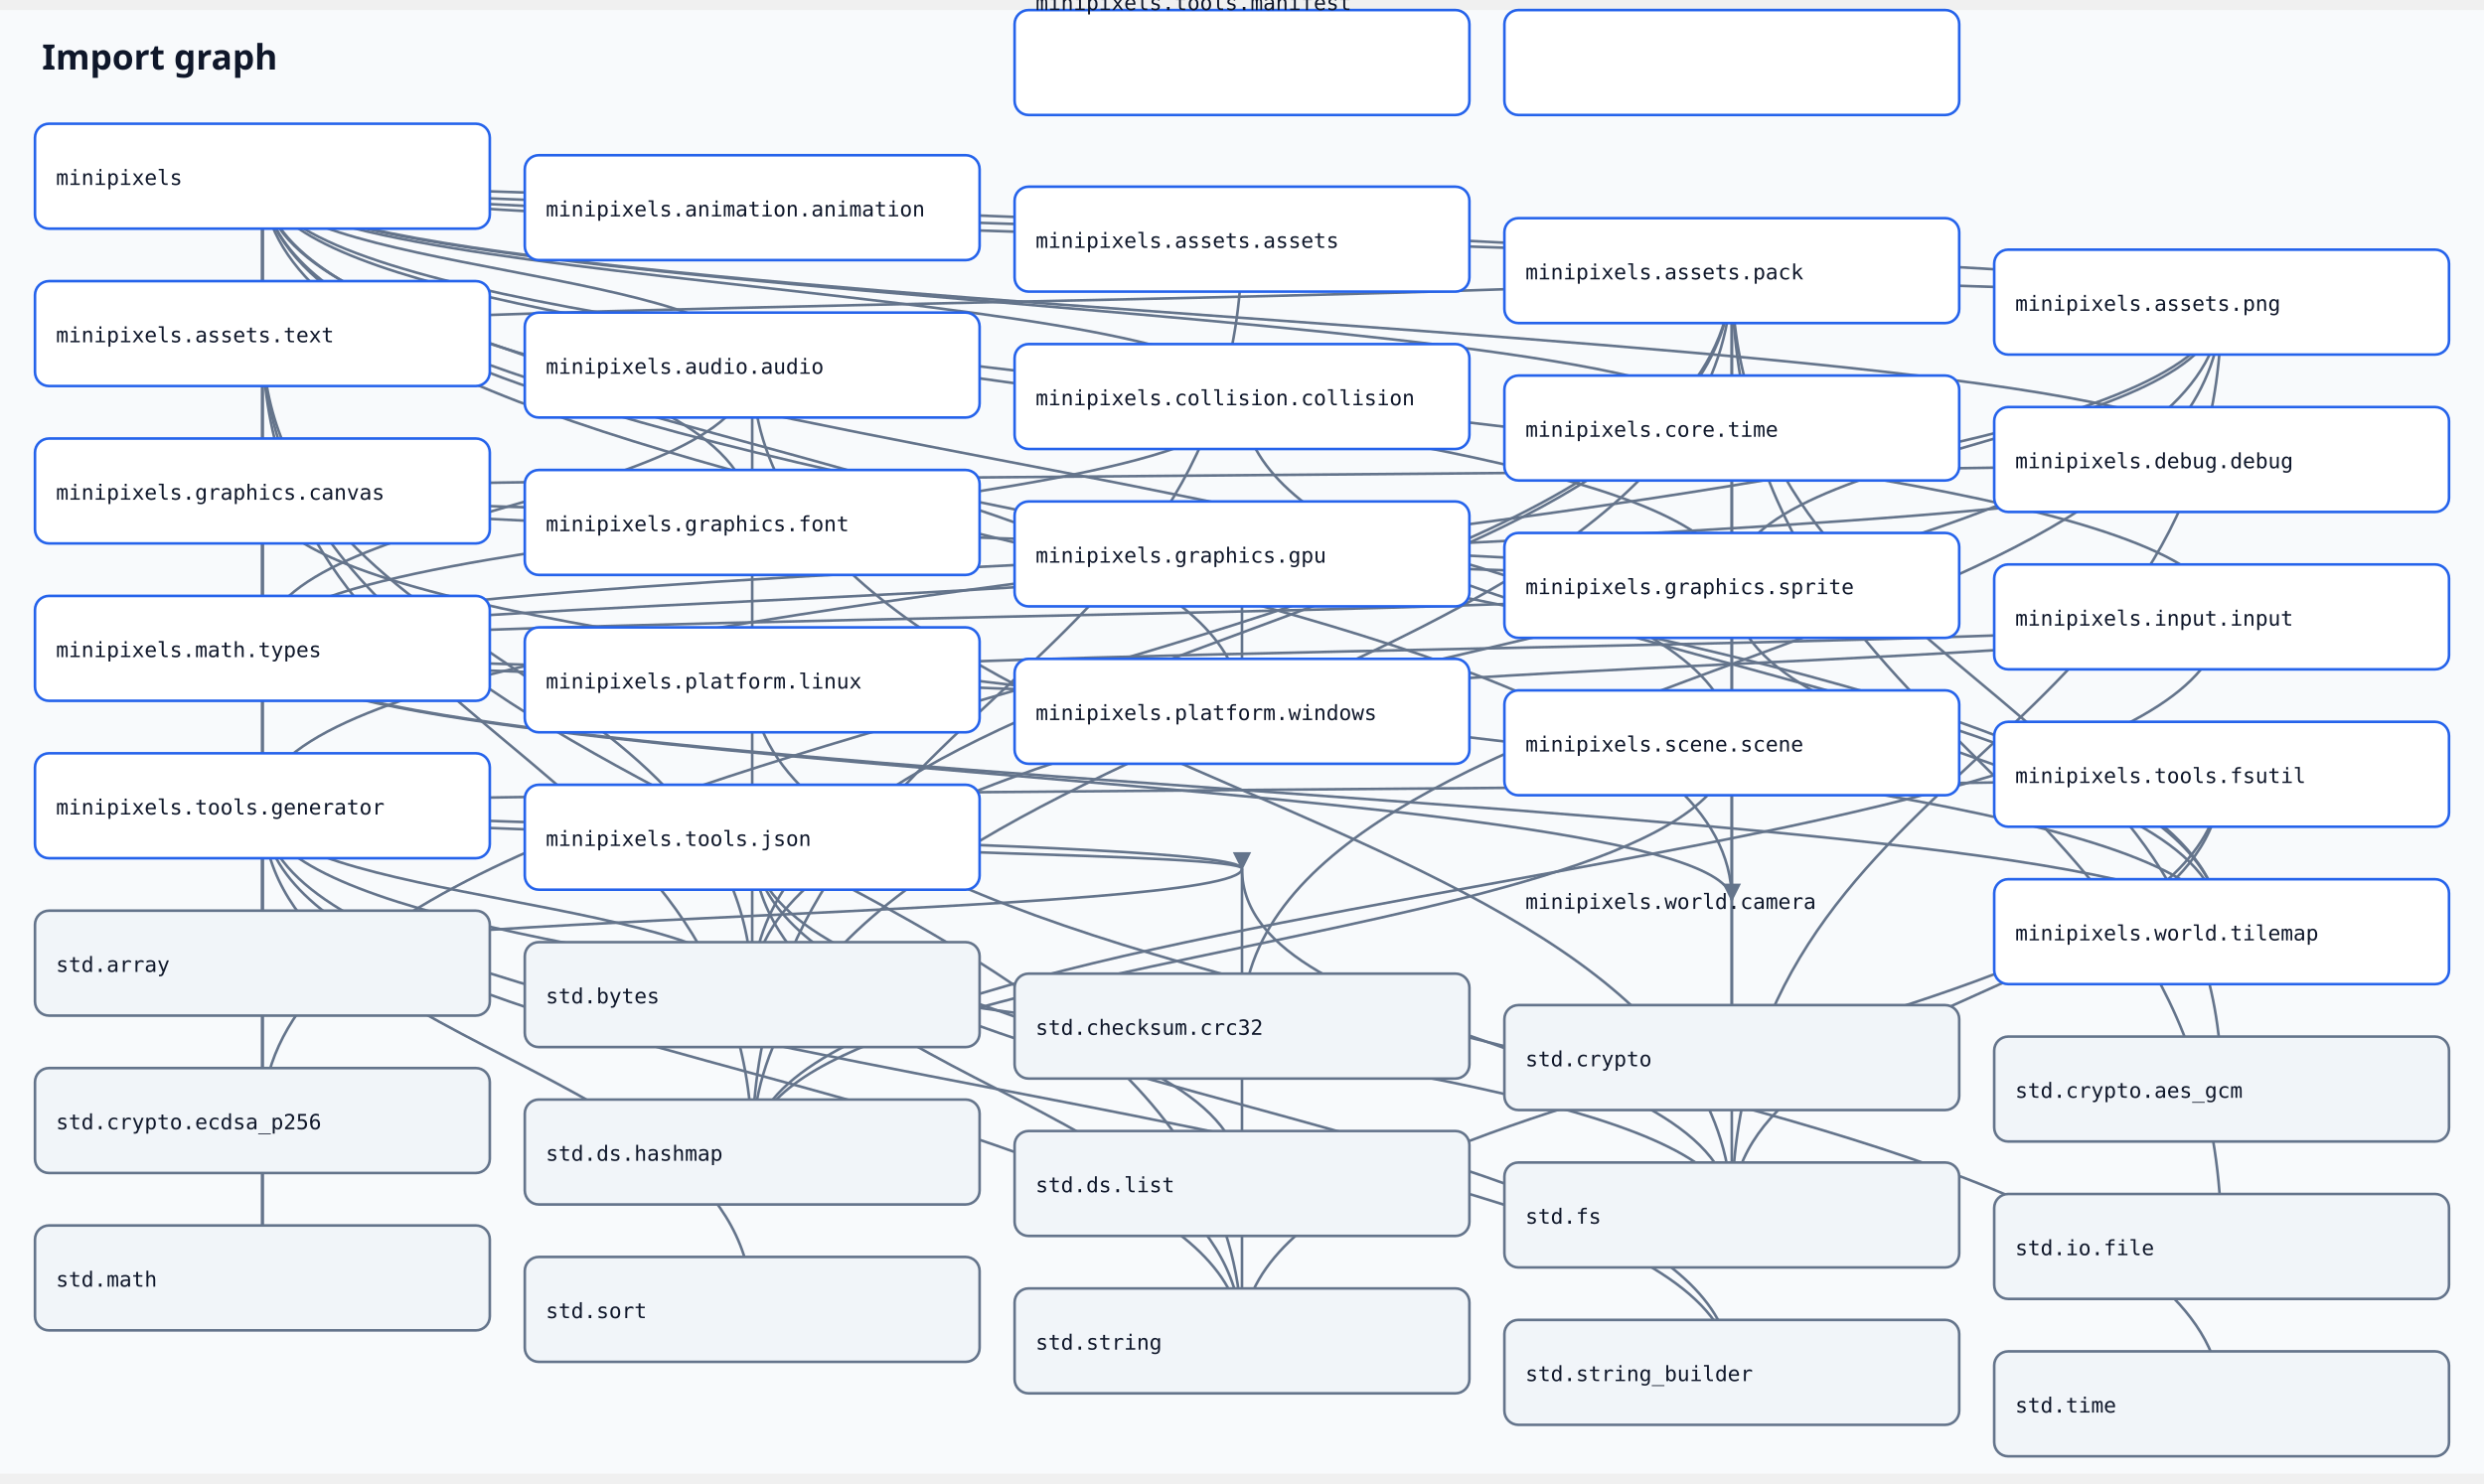
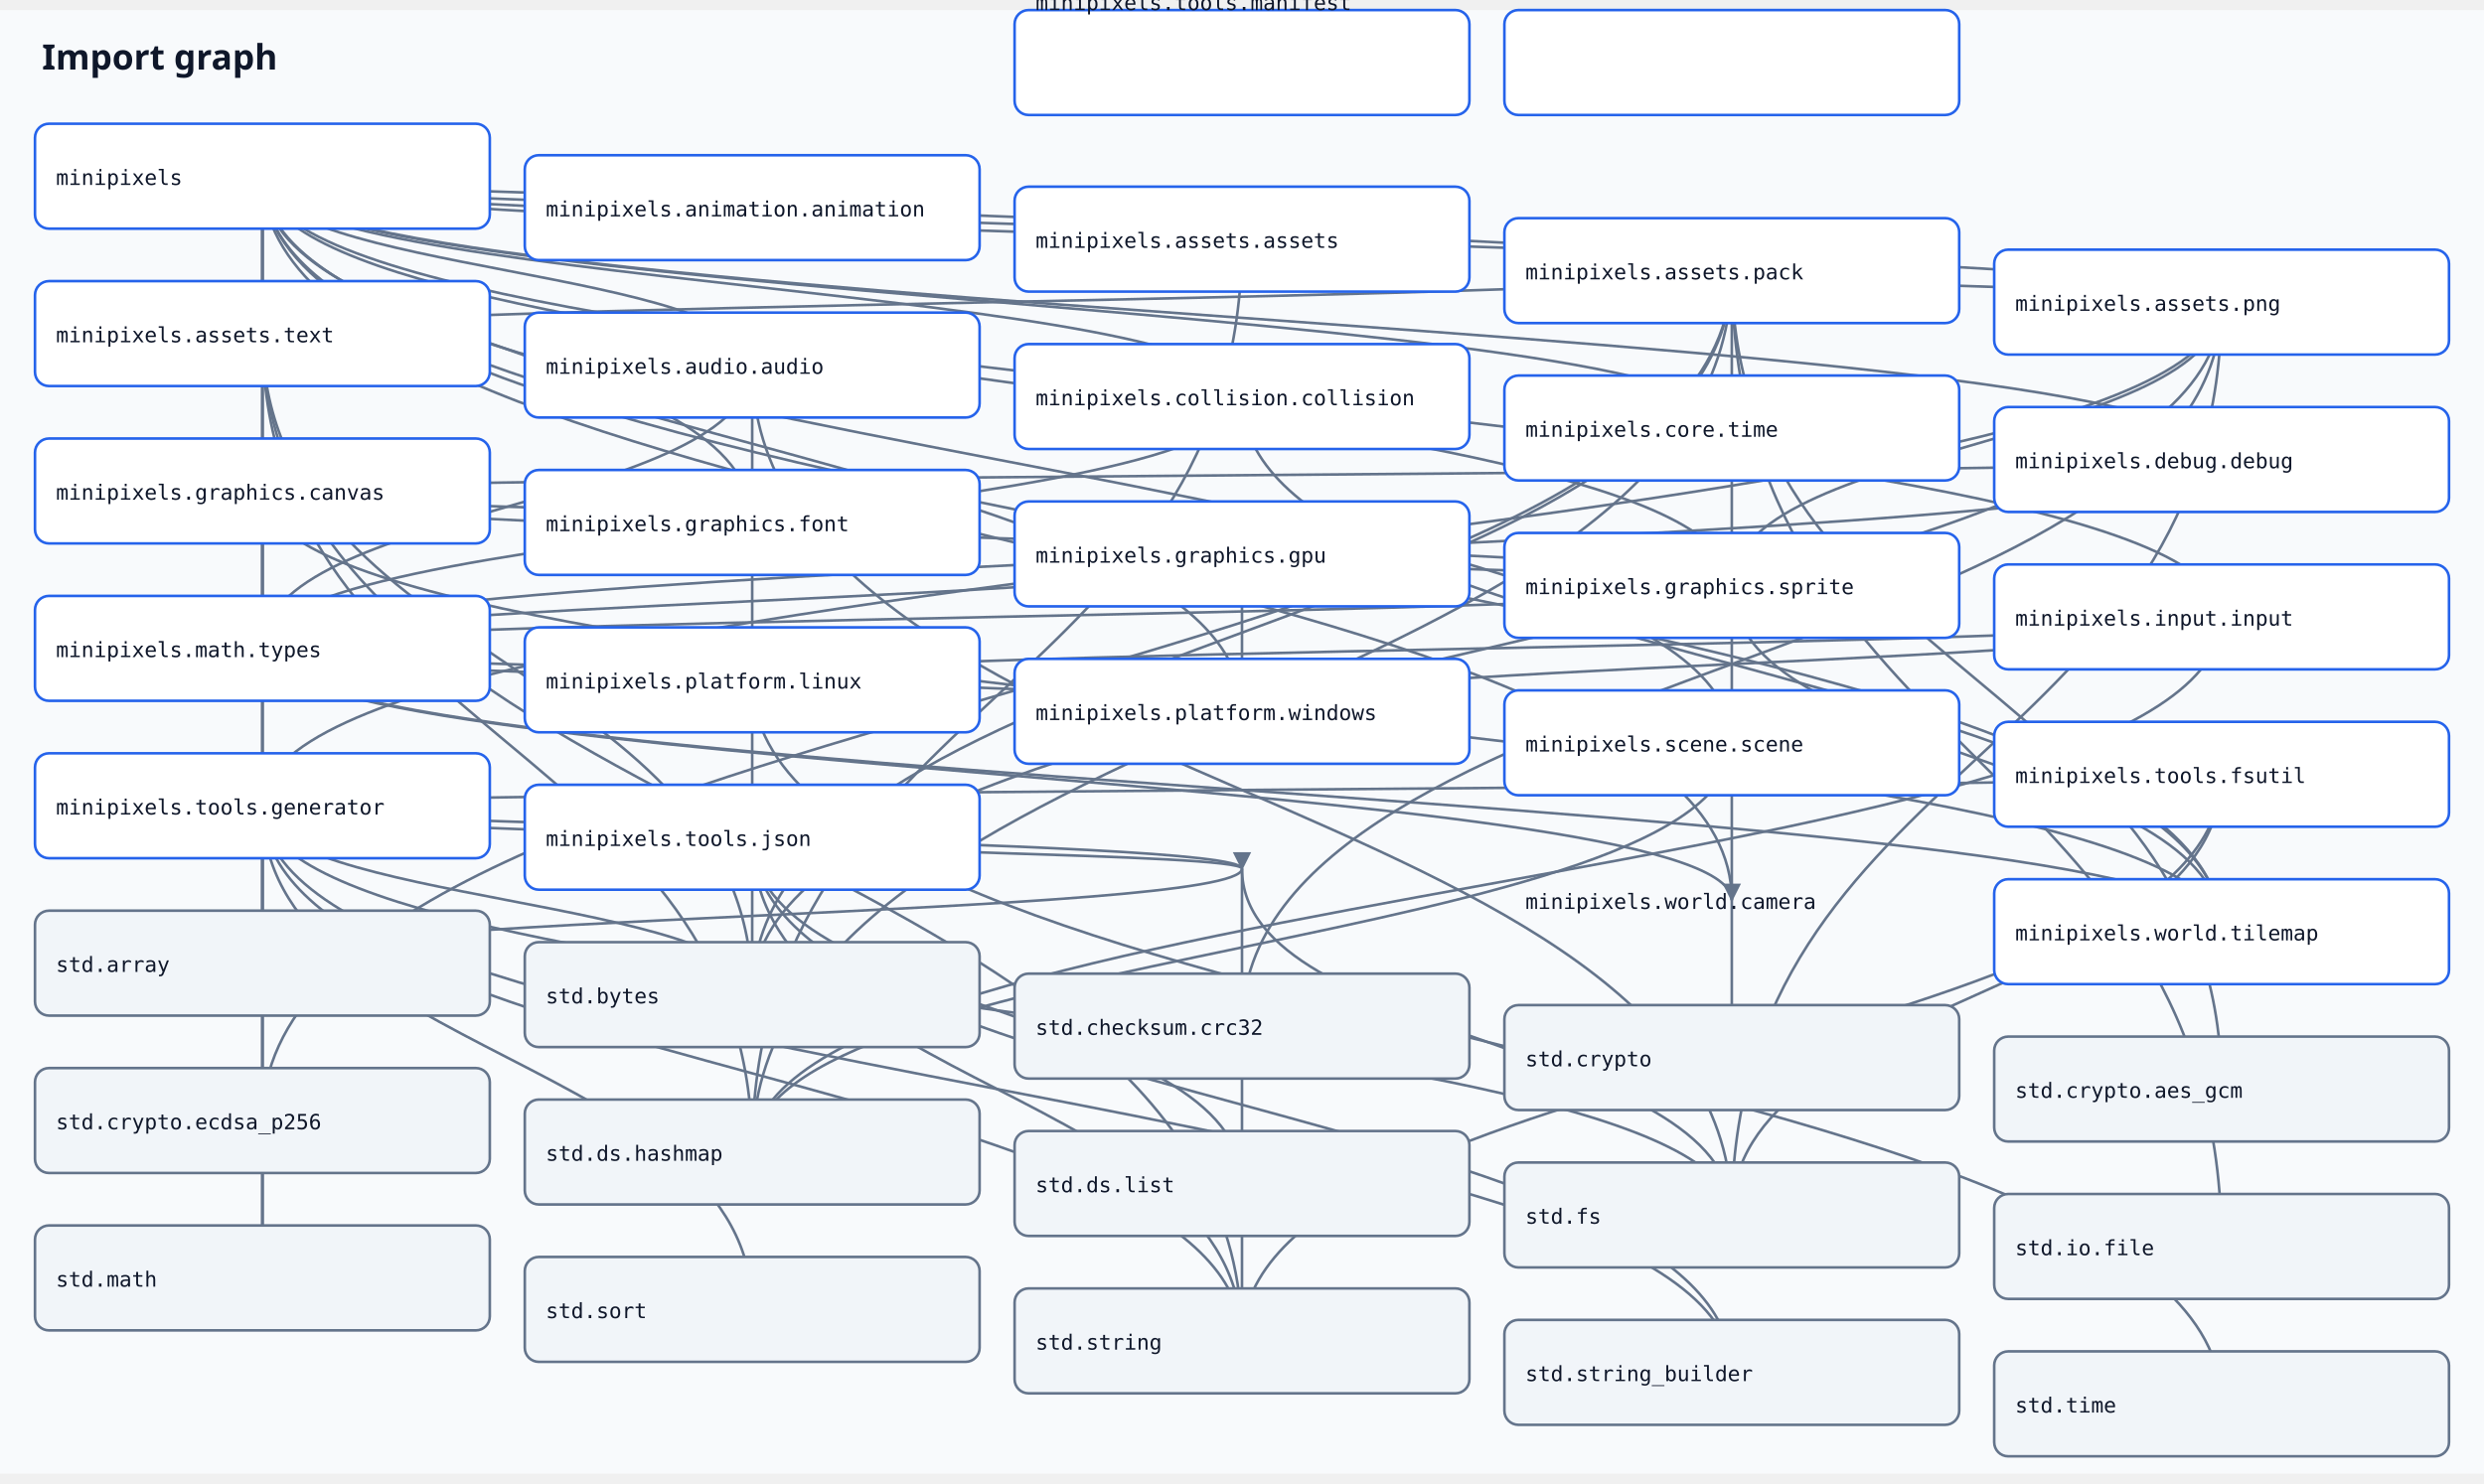
<svg xmlns="http://www.w3.org/2000/svg" width="1420" height="892." viewBox="0 0 1420 892." role="img" aria-labelledby="title desc">
  <defs>
    <marker id="arrow" viewBox="0 0 10 10" refX="9" refY="5" markerWidth="7" markerHeight="7" orient="auto-start-reverse">
      <path d="M 0 0 L 10 5 L 0 10 z" fill="#64748b" />
    </marker>
  </defs>
  <rect width="100%" height="100%" fill="#f8fafc" />
  <text x="24" y="34" font-family="system-ui,sans-serif" font-size="20" font-weight="700" fill="#0f172a">Import graph</text>
  <path d="M 150 95 C 150 410, 150 410, 150 725" fill="none" stroke="#64748b" stroke-width="1.5" marker-end="url(#arrow)" />
  <path d="M 150 95 C 150 104, 430 104, 430 113" fill="none" stroke="#64748b" stroke-width="1.5" marker-end="url(#arrow)" />
  <path d="M 150 95 C 150 113, 710 113, 710 131" fill="none" stroke="#64748b" stroke-width="1.5" marker-end="url(#arrow)" />
  <path d="M 150 95 C 150 122, 990 122, 990 149" fill="none" stroke="#64748b" stroke-width="1.5" marker-end="url(#arrow)" />
  <path d="M 150 95 C 150 131, 1270 131, 1270 167" fill="none" stroke="#64748b" stroke-width="1.5" marker-end="url(#arrow)" />
  <path d="M 150 95 C 150 140, 150 140, 150 185" fill="none" stroke="#64748b" stroke-width="1.5" marker-end="url(#arrow)" />
  <path d="M 150 95 C 150 149, 430 149, 430 203" fill="none" stroke="#64748b" stroke-width="1.5" marker-end="url(#arrow)" />
  <path d="M 150 95 C 150 158, 710 158, 710 221" fill="none" stroke="#64748b" stroke-width="1.5" marker-end="url(#arrow)" />
  <path d="M 150 95 C 150 167, 990 167, 990 239" fill="none" stroke="#64748b" stroke-width="1.5" marker-end="url(#arrow)" />
  <path d="M 150 95 C 150 176, 1270 176, 1270 257" fill="none" stroke="#64748b" stroke-width="1.5" marker-end="url(#arrow)" />
  <path d="M 150 95 C 150 185, 150 185, 150 275" fill="none" stroke="#64748b" stroke-width="1.5" marker-end="url(#arrow)" />
  <path d="M 150 95 C 150 194, 430 194, 430 293" fill="none" stroke="#64748b" stroke-width="1.5" marker-end="url(#arrow)" />
  <path d="M 150 95 C 150 212, 990 212, 990 329" fill="none" stroke="#64748b" stroke-width="1.5" marker-end="url(#arrow)" />
  <path d="M 150 95 C 150 221, 1270 221, 1270 347" fill="none" stroke="#64748b" stroke-width="1.5" marker-end="url(#arrow)" />
  <path d="M 150 95 C 150 230, 150 230, 150 365" fill="none" stroke="#64748b" stroke-width="1.5" marker-end="url(#arrow)" />
  <path d="M 150 95 C 150 248, 710 248, 710 401" fill="none" stroke="#64748b" stroke-width="1.5" marker-end="url(#arrow)" />
  <path d="M 150 95 C 150 257, 990 257, 990 419" fill="none" stroke="#64748b" stroke-width="1.5" marker-end="url(#arrow)" />
  <path d="M 150 95 C 150 302, 990 302, 990 509." fill="none" stroke="#64748b" stroke-width="1.5" marker-end="url(#arrow)" />
  <path d="M 150 95 C 150 311, 1270 311, 1270 527" fill="none" stroke="#64748b" stroke-width="1.5" marker-end="url(#arrow)" />
  <path d="M 710 131 C 710 392, 430 392, 430 653" fill="none" stroke="#64748b" stroke-width="1.5" marker-end="url(#arrow)" />
  <path d="M 990 149 C 990 356, 430 356, 430 563" fill="none" stroke="#64748b" stroke-width="1.5" marker-end="url(#arrow)" />
  <path d="M 990 149 C 990 374, 990 374, 990 599" fill="none" stroke="#64748b" stroke-width="1.5" marker-end="url(#arrow)" />
  <path d="M 990 149 C 990 383, 1270 383, 1270 617" fill="none" stroke="#64748b" stroke-width="1.5" marker-end="url(#arrow)" />
  <path d="M 990 149 C 990 392, 150 392, 150 635" fill="none" stroke="#64748b" stroke-width="1.5" marker-end="url(#arrow)" />
  <path d="M 990 149 C 990 401, 430 401, 430 653" fill="none" stroke="#64748b" stroke-width="1.5" marker-end="url(#arrow)" />
-   <path d="M 990 149 C 990 419, 990 419, 990 689" fill="none" stroke="#64748b" stroke-width="1.5" marker-end="url(#arrow)" />
  <path d="M 990 149 C 990 428, 1270 428, 1270 707" fill="none" stroke="#64748b" stroke-width="1.5" marker-end="url(#arrow)" />
  <path d="M 990 149 C 990 158, 1270 158, 1270 167" fill="none" stroke="#64748b" stroke-width="1.5" marker-end="url(#arrow)" />
  <path d="M 1270 167 C 1270 365, 430 365, 430 563" fill="none" stroke="#64748b" stroke-width="1.5" marker-end="url(#arrow)" />
  <path d="M 1270 167 C 1270 374, 710 374, 710 581" fill="none" stroke="#64748b" stroke-width="1.5" marker-end="url(#arrow)" />
  <path d="M 1270 167 C 1270 428, 990 428, 990 689" fill="none" stroke="#64748b" stroke-width="1.5" marker-end="url(#arrow)" />
  <path d="M 1270 167 C 1270 248, 990 248, 990 329" fill="none" stroke="#64748b" stroke-width="1.5" marker-end="url(#arrow)" />
  <path d="M 150 185 C 150 374, 430 374, 430 563" fill="none" stroke="#64748b" stroke-width="1.5" marker-end="url(#arrow)" />
  <path d="M 150 185 C 150 419, 430 419, 430 653" fill="none" stroke="#64748b" stroke-width="1.5" marker-end="url(#arrow)" />
  <path d="M 150 185 C 150 473, 710 473, 710 761" fill="none" stroke="#64748b" stroke-width="1.5" marker-end="url(#arrow)" />
  <path d="M 150 185 C 150 167, 990 167, 990 149" fill="none" stroke="#64748b" stroke-width="1.5" marker-end="url(#arrow)" />
  <path d="M 430 203 C 430 383, 430 383, 430 563" fill="none" stroke="#64748b" stroke-width="1.5" marker-end="url(#arrow)" />
  <path d="M 430 203 C 430 446, 990 446, 990 689" fill="none" stroke="#64748b" stroke-width="1.5" marker-end="url(#arrow)" />
  <path d="M 430 203 C 430 284, 150 284, 150 365" fill="none" stroke="#64748b" stroke-width="1.5" marker-end="url(#arrow)" />
  <path d="M 710 221 C 710 293, 150 293, 150 365" fill="none" stroke="#64748b" stroke-width="1.5" marker-end="url(#arrow)" />
  <path d="M 1270 257 C 1270 266, 150 266, 150 275" fill="none" stroke="#64748b" stroke-width="1.5" marker-end="url(#arrow)" />
  <path d="M 1270 257 C 1270 311, 150 311, 150 365" fill="none" stroke="#64748b" stroke-width="1.5" marker-end="url(#arrow)" />
  <path d="M 150 275 C 150 500, 150 500, 150 725" fill="none" stroke="#64748b" stroke-width="1.5" marker-end="url(#arrow)" />
  <path d="M 150 275 C 150 302, 990 302, 990 329" fill="none" stroke="#64748b" stroke-width="1.5" marker-end="url(#arrow)" />
  <path d="M 150 275 C 150 320, 150 320, 150 365" fill="none" stroke="#64748b" stroke-width="1.5" marker-end="url(#arrow)" />
  <path d="M 430 293 C 430 284, 150 284, 150 275" fill="none" stroke="#64748b" stroke-width="1.5" marker-end="url(#arrow)" />
  <path d="M 710 311 C 710 320, 990 320, 990 329" fill="none" stroke="#64748b" stroke-width="1.5" marker-end="url(#arrow)" />
  <path d="M 710 311 C 710 338, 150 338, 150 365" fill="none" stroke="#64748b" stroke-width="1.5" marker-end="url(#arrow)" />
  <path d="M 710 311 C 710 356, 710 356, 710 401" fill="none" stroke="#64748b" stroke-width="1.5" marker-end="url(#arrow)" />
  <path d="M 990 329 C 990 347, 150 347, 150 365" fill="none" stroke="#64748b" stroke-width="1.5" marker-end="url(#arrow)" />
  <path d="M 1270 347 C 1270 500, 430 500, 430 653" fill="none" stroke="#64748b" stroke-width="1.5" marker-end="url(#arrow)" />
  <path d="M 150 365 C 150 545, 150 545, 150 725" fill="none" stroke="#64748b" stroke-width="1.5" marker-end="url(#arrow)" />
  <path d="M 430 383 C 430 590, 1270 590, 1270 797" fill="none" stroke="#64748b" stroke-width="1.5" marker-end="url(#arrow)" />
  <path d="M 430 383 C 430 365, 1270 365, 1270 347" fill="none" stroke="#64748b" stroke-width="1.5" marker-end="url(#arrow)" />
  <path d="M 430 383 C 430 374, 150 374, 150 365" fill="none" stroke="#64748b" stroke-width="1.5" marker-end="url(#arrow)" />
  <path d="M 710 401 C 710 374, 1270 374, 1270 347" fill="none" stroke="#64748b" stroke-width="1.5" marker-end="url(#arrow)" />
  <path d="M 710 401 C 710 383, 150 383, 150 365" fill="none" stroke="#64748b" stroke-width="1.5" marker-end="url(#arrow)" />
  <path d="M 990 419 C 990 536, 430 536, 430 653" fill="none" stroke="#64748b" stroke-width="1.5" marker-end="url(#arrow)" />
  <path d="M 1270 437 C 1270 563, 990 563, 990 689" fill="none" stroke="#64748b" stroke-width="1.5" marker-end="url(#arrow)" />
  <path d="M 1270 437 C 1270 599, 710 599, 710 761" fill="none" stroke="#64748b" stroke-width="1.5" marker-end="url(#arrow)" />
  <path d="M 150 455 C 150 500, 150 500, 150 545" fill="none" stroke="#64748b" stroke-width="1.5" marker-end="url(#arrow)" />
  <path d="M 150 455 C 150 509, 430 509, 430 563" fill="none" stroke="#64748b" stroke-width="1.5" marker-end="url(#arrow)" />
  <path d="M 150 455 C 150 572, 990 572, 990 689" fill="none" stroke="#64748b" stroke-width="1.5" marker-end="url(#arrow)" />
  <path d="M 150 455 C 150 599, 430 599, 430 743" fill="none" stroke="#64748b" stroke-width="1.5" marker-end="url(#arrow)" />
  <path d="M 150 455 C 150 608, 710 608, 710 761" fill="none" stroke="#64748b" stroke-width="1.5" marker-end="url(#arrow)" />
  <path d="M 150 455 C 150 617, 990 617, 990 779" fill="none" stroke="#64748b" stroke-width="1.5" marker-end="url(#arrow)" />
  <path d="M 150 455 C 150 311, 1270 311, 1270 167" fill="none" stroke="#64748b" stroke-width="1.5" marker-end="url(#arrow)" />
  <path d="M 150 455 C 150 446, 1270 446, 1270 437" fill="none" stroke="#64748b" stroke-width="1.5" marker-end="url(#arrow)" />
  <path d="M 150 455 C 150 464, 430 464, 430 473" fill="none" stroke="#64748b" stroke-width="1.5" marker-end="url(#arrow)" />
  <path d="M 150 455 C 150 473, 710 473, 710 491." fill="none" stroke="#64748b" stroke-width="1.5" marker-end="url(#arrow)" />
  <path d="M 430 473 C 430 572, 710 572, 710 671" fill="none" stroke="#64748b" stroke-width="1.5" marker-end="url(#arrow)" />
  <path d="M 430 473 C 430 617, 710 617, 710 761" fill="none" stroke="#64748b" stroke-width="1.5" marker-end="url(#arrow)" />
  <path d="M 430 473 C 430 626, 990 626, 990 779" fill="none" stroke="#64748b" stroke-width="1.5" marker-end="url(#arrow)" />
  <path d="M 710 491. C 710 518, 150 518, 150 545" fill="none" stroke="#64748b" stroke-width="1.5" marker-end="url(#arrow)" />
  <path d="M 710 491. C 710 590, 990 590, 990 689" fill="none" stroke="#64748b" stroke-width="1.5" marker-end="url(#arrow)" />
  <path d="M 710 491. C 710 626, 710 626, 710 761" fill="none" stroke="#64748b" stroke-width="1.5" marker-end="url(#arrow)" />
  <path d="M 710 491. C 710 482, 430 482, 430 473" fill="none" stroke="#64748b" stroke-width="1.5" marker-end="url(#arrow)" />
  <path d="M 990 509. C 990 437, 150 437, 150 365" fill="none" stroke="#64748b" stroke-width="1.5" marker-end="url(#arrow)" />
  <path d="M 1270 527 C 1270 374, 710 374, 710 221" fill="none" stroke="#64748b" stroke-width="1.5" marker-end="url(#arrow)" />
  <path d="M 1270 527 C 1270 401, 150 401, 150 275" fill="none" stroke="#64748b" stroke-width="1.5" marker-end="url(#arrow)" />
  <path d="M 1270 527 C 1270 428, 990 428, 990 329" fill="none" stroke="#64748b" stroke-width="1.5" marker-end="url(#arrow)" />
  <path d="M 1270 527 C 1270 446, 150 446, 150 365" fill="none" stroke="#64748b" stroke-width="1.5" marker-end="url(#arrow)" />
  <g>
    <rect x="20" y="65" width="260" height="60" rx="8" fill="#ffffff" stroke="#2563eb" stroke-width="1.5" />
    <text x="32" y="100" font-family="ui-monospace,monospace" font-size="12" fill="#0f172a">minipixels</text>
  </g>
  <g>
    <rect x="300" y="83" width="260" height="60" rx="8" fill="#ffffff" stroke="#2563eb" stroke-width="1.5" />
    <text x="312" y="118" font-family="ui-monospace,monospace" font-size="12" fill="#0f172a">minipixels.animation.animation</text>
  </g>
  <g>
    <rect x="580" y="101" width="260" height="60" rx="8" fill="#ffffff" stroke="#2563eb" stroke-width="1.5" />
    <text x="592" y="136" font-family="ui-monospace,monospace" font-size="12" fill="#0f172a">minipixels.assets.assets</text>
  </g>
  <g>
    <rect x="860" y="119" width="260" height="60" rx="8" fill="#ffffff" stroke="#2563eb" stroke-width="1.5" />
    <text x="872" y="154" font-family="ui-monospace,monospace" font-size="12" fill="#0f172a">minipixels.assets.pack</text>
  </g>
  <g>
    <rect x="1140" y="137" width="260" height="60" rx="8" fill="#ffffff" stroke="#2563eb" stroke-width="1.5" />
    <text x="1152" y="172" font-family="ui-monospace,monospace" font-size="12" fill="#0f172a">minipixels.assets.png</text>
  </g>
  <g>
    <rect x="20" y="155" width="260" height="60" rx="8" fill="#ffffff" stroke="#2563eb" stroke-width="1.5" />
    <text x="32" y="190" font-family="ui-monospace,monospace" font-size="12" fill="#0f172a">minipixels.assets.text</text>
  </g>
  <g>
    <rect x="300" y="173" width="260" height="60" rx="8" fill="#ffffff" stroke="#2563eb" stroke-width="1.5" />
    <text x="312" y="208" font-family="ui-monospace,monospace" font-size="12" fill="#0f172a">minipixels.audio.audio</text>
  </g>
  <g>
    <rect x="580" y="191" width="260" height="60" rx="8" fill="#ffffff" stroke="#2563eb" stroke-width="1.5" />
    <text x="592" y="226" font-family="ui-monospace,monospace" font-size="12" fill="#0f172a">minipixels.collision.collision</text>
  </g>
  <g>
    <rect x="860" y="209" width="260" height="60" rx="8" fill="#ffffff" stroke="#2563eb" stroke-width="1.5" />
    <text x="872" y="244" font-family="ui-monospace,monospace" font-size="12" fill="#0f172a">minipixels.core.time</text>
  </g>
  <g>
    <rect x="1140" y="227" width="260" height="60" rx="8" fill="#ffffff" stroke="#2563eb" stroke-width="1.5" />
    <text x="1152" y="262" font-family="ui-monospace,monospace" font-size="12" fill="#0f172a">minipixels.debug.debug</text>
  </g>
  <g>
    <rect x="20" y="245" width="260" height="60" rx="8" fill="#ffffff" stroke="#2563eb" stroke-width="1.5" />
    <text x="32" y="280" font-family="ui-monospace,monospace" font-size="12" fill="#0f172a">minipixels.graphics.canvas</text>
  </g>
  <g>
    <rect x="300" y="263" width="260" height="60" rx="8" fill="#ffffff" stroke="#2563eb" stroke-width="1.5" />
    <text x="312" y="298" font-family="ui-monospace,monospace" font-size="12" fill="#0f172a">minipixels.graphics.font</text>
  </g>
  <g>
    <rect x="580" y="281" width="260" height="60" rx="8" fill="#ffffff" stroke="#2563eb" stroke-width="1.5" />
    <text x="592" y="316" font-family="ui-monospace,monospace" font-size="12" fill="#0f172a">minipixels.graphics.gpu</text>
  </g>
  <g>
    <rect x="860" y="299" width="260" height="60" rx="8" fill="#ffffff" stroke="#2563eb" stroke-width="1.5" />
    <text x="872" y="334" font-family="ui-monospace,monospace" font-size="12" fill="#0f172a">minipixels.graphics.sprite</text>
  </g>
  <g>
    <rect x="1140" y="317" width="260" height="60" rx="8" fill="#ffffff" stroke="#2563eb" stroke-width="1.5" />
    <text x="1152" y="352" font-family="ui-monospace,monospace" font-size="12" fill="#0f172a">minipixels.input.input</text>
  </g>
  <g>
    <rect x="20" y="335" width="260" height="60" rx="8" fill="#ffffff" stroke="#2563eb" stroke-width="1.5" />
    <text x="32" y="370" font-family="ui-monospace,monospace" font-size="12" fill="#0f172a">minipixels.math.types</text>
  </g>
  <g>
    <rect x="300" y="353" width="260" height="60" rx="8" fill="#ffffff" stroke="#2563eb" stroke-width="1.5" />
    <text x="312" y="388" font-family="ui-monospace,monospace" font-size="12" fill="#0f172a">minipixels.platform.linux</text>
  </g>
  <g>
    <rect x="580" y="371" width="260" height="60" rx="8" fill="#ffffff" stroke="#2563eb" stroke-width="1.5" />
    <text x="592" y="406" font-family="ui-monospace,monospace" font-size="12" fill="#0f172a">minipixels.platform.windows</text>
  </g>
  <g>
    <rect x="860" y="389" width="260" height="60" rx="8" fill="#ffffff" stroke="#2563eb" stroke-width="1.5" />
    <text x="872" y="424" font-family="ui-monospace,monospace" font-size="12" fill="#0f172a">minipixels.scene.scene</text>
  </g>
  <g>
    <rect x="1140" y="407" width="260" height="60" rx="8" fill="#ffffff" stroke="#2563eb" stroke-width="1.5" />
    <text x="1152" y="442" font-family="ui-monospace,monospace" font-size="12" fill="#0f172a">minipixels.tools.fsutil</text>
  </g>
  <g>
    <rect x="20" y="425" width="260" height="60" rx="8" fill="#ffffff" stroke="#2563eb" stroke-width="1.5" />
    <text x="32" y="460" font-family="ui-monospace,monospace" font-size="12" fill="#0f172a">minipixels.tools.generator</text>
  </g>
  <g>
    <rect x="300" y="443" width="260" height="60" rx="8" fill="#ffffff" stroke="#2563eb" stroke-width="1.5" />
    <text x="312" y="478" font-family="ui-monospace,monospace" font-size="12" fill="#0f172a">minipixels.tools.json</text>
  </g>
  <g>
    <rect x="580" y="461." width="260" height="60" rx="8" fill="#ffffff" stroke="#2563eb" stroke-width="1.5" />
    <text x="592" y="496." font-family="ui-monospace,monospace" font-size="12" fill="#0f172a">minipixels.tools.manifest</text>
  </g>
  <g>
    <rect x="860" y="479." width="260" height="60" rx="8" fill="#ffffff" stroke="#2563eb" stroke-width="1.5" />
    <text x="872" y="514" font-family="ui-monospace,monospace" font-size="12" fill="#0f172a">minipixels.world.camera</text>
  </g>
  <g>
    <rect x="1140" y="497" width="260" height="60" rx="8" fill="#ffffff" stroke="#2563eb" stroke-width="1.5" />
    <text x="1152" y="532" font-family="ui-monospace,monospace" font-size="12" fill="#0f172a">minipixels.world.tilemap</text>
  </g>
  <g>
    <rect x="20" y="515" width="260" height="60" rx="8" fill="#f1f5f9" stroke="#64748b" stroke-width="1.5" />
    <text x="32" y="550" font-family="ui-monospace,monospace" font-size="12" fill="#0f172a">std.array</text>
  </g>
  <g>
    <rect x="300" y="533" width="260" height="60" rx="8" fill="#f1f5f9" stroke="#64748b" stroke-width="1.5" />
    <text x="312" y="568" font-family="ui-monospace,monospace" font-size="12" fill="#0f172a">std.bytes</text>
  </g>
  <g>
    <rect x="580" y="551" width="260" height="60" rx="8" fill="#f1f5f9" stroke="#64748b" stroke-width="1.5" />
    <text x="592" y="586" font-family="ui-monospace,monospace" font-size="12" fill="#0f172a">std.checksum.crc32</text>
  </g>
  <g>
    <rect x="860" y="569" width="260" height="60" rx="8" fill="#f1f5f9" stroke="#64748b" stroke-width="1.5" />
    <text x="872" y="604" font-family="ui-monospace,monospace" font-size="12" fill="#0f172a">std.crypto</text>
  </g>
  <g>
    <rect x="1140" y="587" width="260" height="60" rx="8" fill="#f1f5f9" stroke="#64748b" stroke-width="1.5" />
    <text x="1152" y="622" font-family="ui-monospace,monospace" font-size="12" fill="#0f172a">std.crypto.aes_gcm</text>
  </g>
  <g>
    <rect x="20" y="605" width="260" height="60" rx="8" fill="#f1f5f9" stroke="#64748b" stroke-width="1.5" />
    <text x="32" y="640" font-family="ui-monospace,monospace" font-size="12" fill="#0f172a">std.crypto.ecdsa_p256</text>
  </g>
  <g>
    <rect x="300" y="623" width="260" height="60" rx="8" fill="#f1f5f9" stroke="#64748b" stroke-width="1.5" />
    <text x="312" y="658" font-family="ui-monospace,monospace" font-size="12" fill="#0f172a">std.ds.hashmap</text>
  </g>
  <g>
    <rect x="580" y="641" width="260" height="60" rx="8" fill="#f1f5f9" stroke="#64748b" stroke-width="1.5" />
    <text x="592" y="676" font-family="ui-monospace,monospace" font-size="12" fill="#0f172a">std.ds.list</text>
  </g>
  <g>
    <rect x="860" y="659" width="260" height="60" rx="8" fill="#f1f5f9" stroke="#64748b" stroke-width="1.5" />
    <text x="872" y="694" font-family="ui-monospace,monospace" font-size="12" fill="#0f172a">std.fs</text>
  </g>
  <g>
    <rect x="1140" y="677" width="260" height="60" rx="8" fill="#f1f5f9" stroke="#64748b" stroke-width="1.5" />
    <text x="1152" y="712" font-family="ui-monospace,monospace" font-size="12" fill="#0f172a">std.io.file</text>
  </g>
  <g>
    <rect x="20" y="695" width="260" height="60" rx="8" fill="#f1f5f9" stroke="#64748b" stroke-width="1.5" />
    <text x="32" y="730" font-family="ui-monospace,monospace" font-size="12" fill="#0f172a">std.math</text>
  </g>
  <g>
    <rect x="300" y="713" width="260" height="60" rx="8" fill="#f1f5f9" stroke="#64748b" stroke-width="1.5" />
    <text x="312" y="748" font-family="ui-monospace,monospace" font-size="12" fill="#0f172a">std.sort</text>
  </g>
  <g>
    <rect x="580" y="731" width="260" height="60" rx="8" fill="#f1f5f9" stroke="#64748b" stroke-width="1.5" />
    <text x="592" y="766" font-family="ui-monospace,monospace" font-size="12" fill="#0f172a">std.string</text>
  </g>
  <g>
    <rect x="860" y="749" width="260" height="60" rx="8" fill="#f1f5f9" stroke="#64748b" stroke-width="1.5" />
    <text x="872" y="784" font-family="ui-monospace,monospace" font-size="12" fill="#0f172a">std.string_builder</text>
  </g>
  <g>
    <rect x="1140" y="767" width="260" height="60" rx="8" fill="#f1f5f9" stroke="#64748b" stroke-width="1.5" />
    <text x="1152" y="802" font-family="ui-monospace,monospace" font-size="12" fill="#0f172a">std.time</text>
  </g>
</svg>
